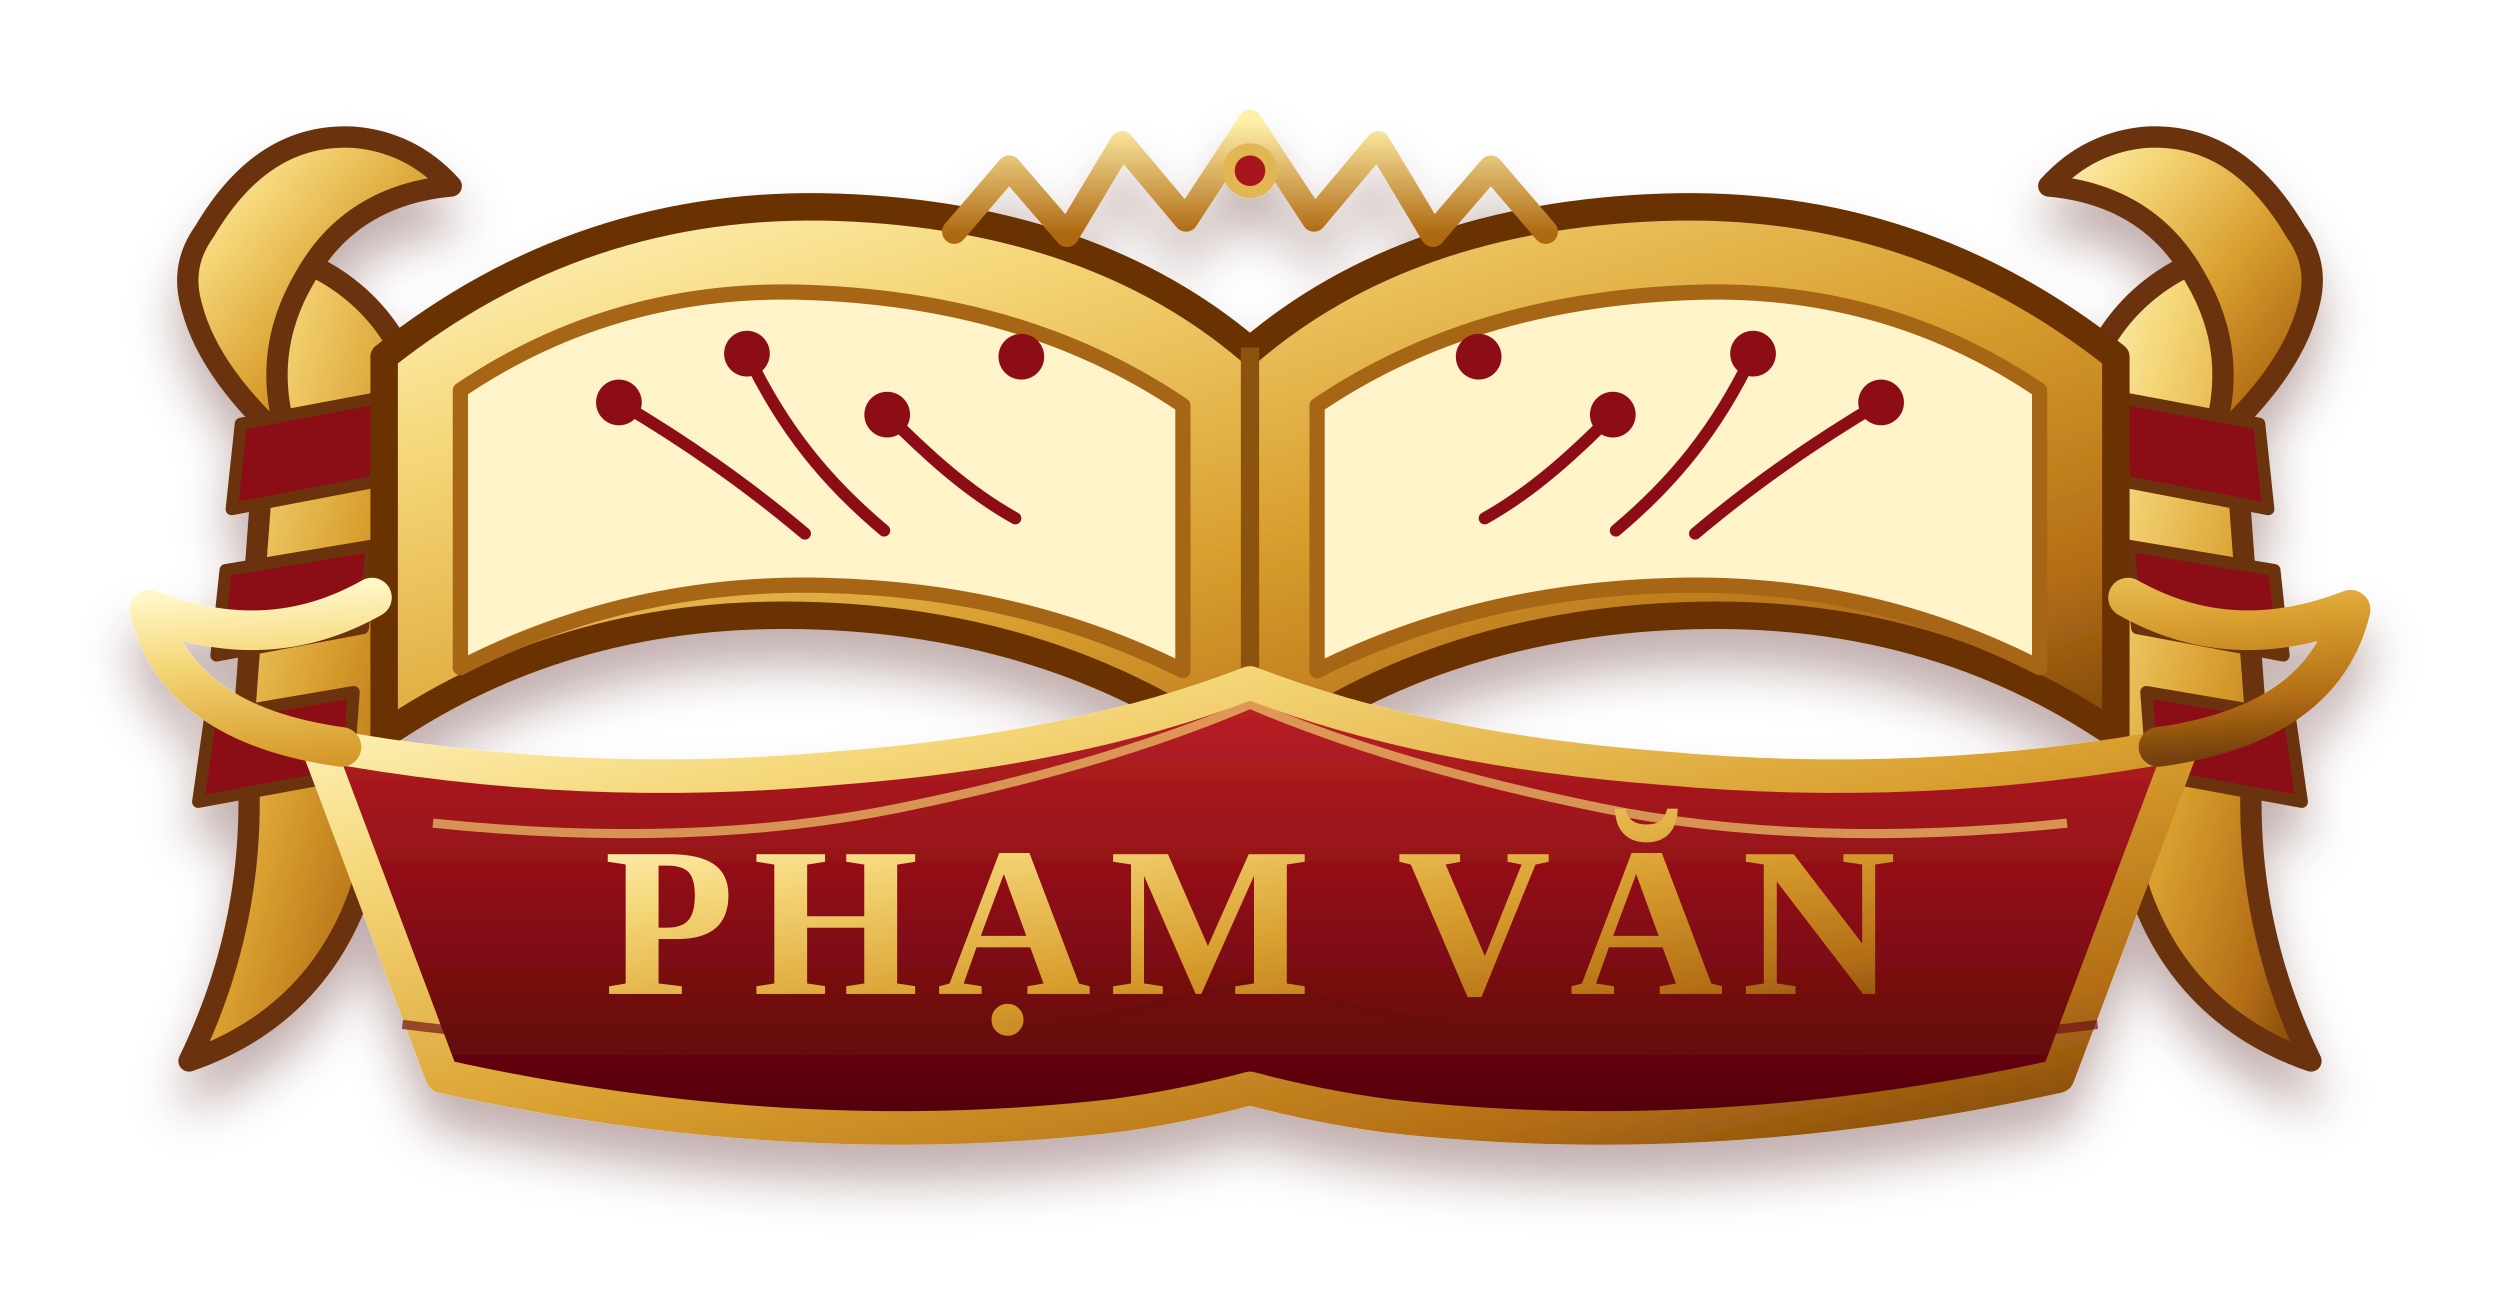
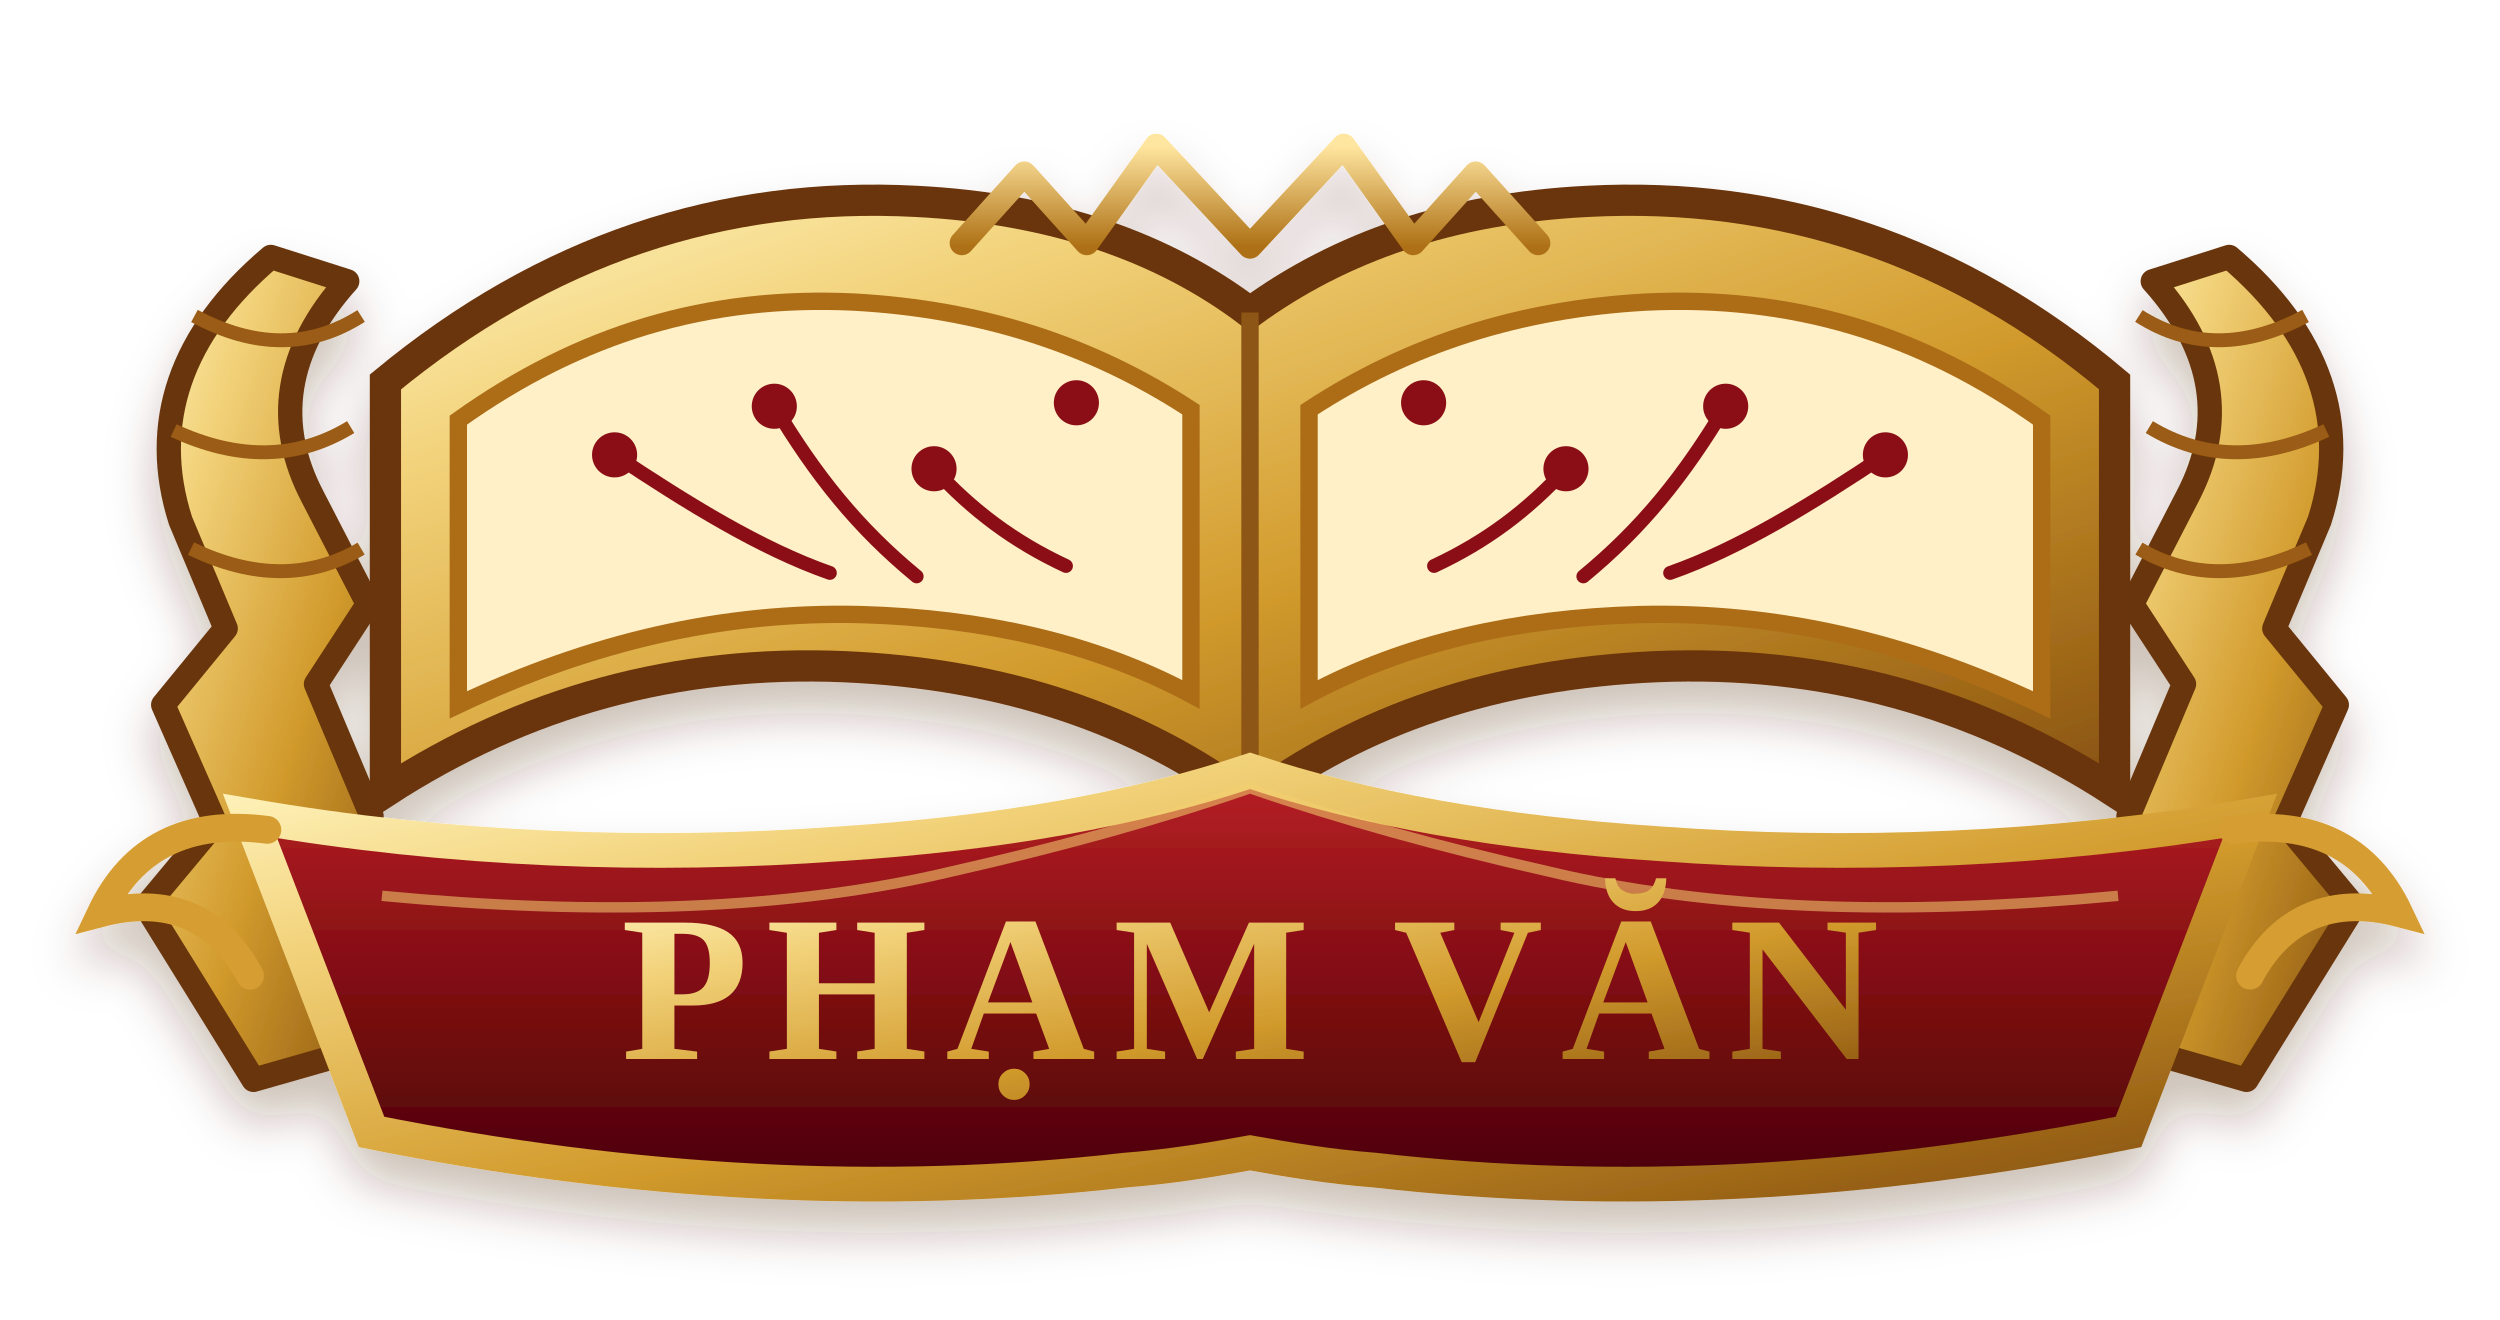
- <svg xmlns="http://www.w3.org/2000/svg" viewBox="0 0 820 430" role="img" aria-label="Gia phả họ Phạm Văn">
+ <svg xmlns="http://www.w3.org/2000/svg" viewBox="0 0 720 380" role="img" aria-label="Gia phả họ Phạm Văn">
  <defs>
-     <linearGradient id="g" x1="0" y1="0" x2="1" y2="1">
-       <stop stop-color="#fff7c8" />
-       <stop offset=".23" stop-color="#f5d779" />
-       <stop offset=".55" stop-color="#d99f2f" />
-       <stop offset=".82" stop-color="#b36d15" />
-       <stop offset="1" stop-color="#75400a" />
+     <linearGradient id="gold" x1="0" y1="0" x2="1" y2="1">
+       <stop stop-color="#fff4be" />
+       <stop offset=".23" stop-color="#f2d27a" />
+       <stop offset=".58" stop-color="#d29b2d" />
+       <stop offset="1" stop-color="#86500f" />
    </linearGradient>
-     <linearGradient id="g2" x1="0" y1="0" x2="0" y2="1">
-       <stop stop-color="#fff0a8" />
-       <stop offset="1" stop-color="#ae6811" />
+     <linearGradient id="gold2" x1="0" y1="0" x2="0" y2="1">
+       <stop stop-color="#ffe6a0" />
+       <stop offset="1" stop-color="#ae7015" />
    </linearGradient>
-     <linearGradient id="r" x1="0" y1="0" x2="0" y2="1">
-       <stop stop-color="#bd2325" />
-       <stop offset=".48" stop-color="#8d0e16" />
-       <stop offset="1" stop-color="#510307" />
+     <linearGradient id="red" x1="0" y1="0" x2="0" y2="1">
+       <stop stop-color="#b82125" />
+       <stop offset=".52" stop-color="#7f0c12" />
+       <stop offset="1" stop-color="#4b0307" />
    </linearGradient>
-     <filter id="s" x="-25%" y="-30%" width="150%" height="180%">
-       <feDropShadow dx="0" dy="12" stdDeviation="8" flood-color="#431000" flood-opacity=".32" />
+     <filter id="shadow" x="-30%" y="-30%" width="160%" height="180%">
+       <feDropShadow dx="0" dy="9" stdDeviation="7" flood-color="#4c1607" flood-opacity=".28" />
    </filter>
  </defs>
-   <g filter="url(#s)" stroke-linejoin="round">
-     <g fill="url(#g)" stroke="#6b3307" stroke-width="7">
-       <path d="M83 81c28 5 47 23 54 48l-15 149c-7 35-28 59-60 70 17-35 23-72 18-111l8-107c-22-13-28-29-18-49z" />
-       <path d="M737 81c-28 5-47 23-54 48l15 149c7 35 28 59 60 70-17-35-23-72-18-111l-8-107c22-13 28-29 18-49z" />
-       <path d="M67 76c13-22 29-32 49-31 12 1 23 6 32 16-22 2-38 12-48 30-10 17-12 35-5 55-17-15-28-30-32-45-3-10-1-18 4-25z" />
-       <path d="M753 76c-13-22-29-32-49-31-12 1-23 6-32 16 22 2 38 12 48 30 10 17 12 35 5 55 17-15 28-30 32-45 3-10 1-18-4-25z" />
+   <g filter="url(#shadow)">
+     <g stroke="#693608" stroke-width="7" stroke-linejoin="round">
+       <path d="M78 74c-26 22-35 48-26 76l13 31-18 22 15 34-20 24 31 50 42-12-24-43 16-21-16-38 15-23-16-31c-11-21-8-42 10-62z" fill="url(#gold)" />
+       <path d="M642 74c26 22 35 48 26 76l-13 31 18 22-15 34 20 24-31 50-42-12 24-43-16-21 16-38-15-23 16-31c11-21 8-42-10-62z" fill="url(#gold)" />
+       <path d="M56 91q26 14 48 0M50 124q28 13 51-1M55 158q27 13 49 0M664 91q-26 14-48 0M670 124q-28 13-51-1M665 158q-27 13-49 0" fill="none" stroke="#9a5b12" stroke-width="4" />
    </g>
-     <g fill="#8b0e15" stroke="#6b3307" stroke-width="4">
-       <path d="M79 139l48-9-4 28-47 9zM74 187l48-8-3 27-48 9zM69 235l47-8-2 27-49 9z" />
-       <path d="M741 139l-48-9 4 28 47 9zM746 187l-48-8 3 27 48 9zM751 235l-47-8 2 27 49 9z" />
+     <path d="M111 110c46-38 97-55 153-52 39 2 71 13 96 32 26-19 58-30 97-32 56-3 107 14 152 52v118c-40-26-84-38-132-36-46 2-85 15-117 39-32-24-71-37-117-39-48-2-92 10-132 36z" fill="url(#gold)" stroke="#6b3508" stroke-width="9" />
+     <path d="M132 121c35-25 72-36 114-34 36 2 68 12 97 31v82c-28-15-60-22-95-23-40-1-78 8-116 26z" fill="#fff0c7" stroke="#ad6d18" stroke-width="5" />
+     <path d="M588 121c-35-25-72-36-114-34-36 2-68 12-97 31v82c28-15 60-22 95-23 40-1 78 8 116 26z" fill="#fff0c7" stroke="#ad6d18" stroke-width="5" />
+     <path d="M360 90v139" stroke="#8d5613" stroke-width="5" />
+     <g fill="#8b1118" stroke="#8b1118" stroke-linecap="round">
+       <circle cx="177" cy="131" r="6" />
+       <circle cx="223" cy="117" r="6" />
+       <circle cx="269" cy="135" r="6" />
+       <circle cx="310" cy="116" r="6" />
+       <circle cx="410" cy="116" r="6" />
+       <circle cx="451" cy="135" r="6" />
+       <circle cx="497" cy="117" r="6" />
+       <circle cx="543" cy="131" r="6" />
+       <path d="M177 131c21 14 42 27 62 34M223 117c12 20 24 35 41 49M269 135c11 12 23 21 38 28M543 131c-21 14-42 27-62 34M497 117c-12 20-24 35-41 49M451 135c-11 12-23 21-38 28" fill="none" stroke-width="4" />
    </g>
-     <path d="M126 117c43-34 92-51 149-49 56 2 101 18 135 47 34-29 79-45 135-47 57-2 106 15 149 49v124c-41-28-88-41-142-39-55 2-102 18-142 48-40-30-87-46-142-48-54-2-101 11-142 39z" fill="url(#g)" stroke="#6a3106" stroke-width="9" />
-     <path d="M151 128c34-23 73-34 116-32 47 2 87 14 121 37v87c-36-18-75-27-118-28-42-1-82 8-119 27z" fill="#fff3c9" stroke="#a76617" stroke-width="5" />
-     <path d="M669 128c-34-23-73-34-116-32-47 2-87 14-121 37v87c36-18 75-27 118-28 42-1 82 8 119 27z" fill="#fff3c9" stroke="#a76617" stroke-width="5" />
-     <path d="M410 114v139" stroke="#8b5311" stroke-width="6" />
-     <g fill="#8d1018" stroke="#8d1018" stroke-linecap="round">
-       <circle cx="203" cy="132" r="7" />
-       <circle cx="245" cy="116" r="7" />
-       <circle cx="291" cy="136" r="7" />
-       <circle cx="335" cy="117" r="7" />
-       <circle cx="485" cy="117" r="7" />
-       <circle cx="529" cy="136" r="7" />
-       <circle cx="575" cy="116" r="7" />
-       <circle cx="617" cy="132" r="7" />
-       <path d="M203 132c22 13 42 27 61 43M245 116c12 25 26 42 45 58M291 136c13 13 26 25 42 34M617 132c-22 13-42 27-61 43M575 116c-12 25-26 42-45 58M529 136c-13 13-26 25-42 34" fill="none" stroke-width="4" />
-     </g>
-     <path d="M313 76l18-21 19 22 18-30 21 25 21-32 21 32 21-25 18 30 19-22 18 21" fill="none" stroke="url(#g2)" stroke-width="8" stroke-linecap="round" />
-     <circle cx="410" cy="56" r="7" fill="#a7161d" stroke="#e2b653" stroke-width="4" />
-     <path d="M104 244c59 11 115 13 170 8 52-4 97-13 136-28 39 15 84 24 136 28 55 5 111 3 170-8l-41 109c-77 17-150 21-220 13-15-2-30-5-45-9-15 4-30 7-45 9-70 8-143 4-220-13z" fill="url(#r)" stroke="url(#g)" stroke-width="11" />
-     <path d="M142 270c58 6 109 4 153-5 44-9 82-20 115-34 33 14 71 25 115 34 44 9 95 11 153 5" fill="none" stroke="#f0ca6b" stroke-width="3" stroke-opacity=".7" />
-     <path d="M132 336c78 10 150 10 216 0 23-4 44-9 62-14 18 5 39 10 62 14 66 10 138 10 216 0" fill="none" stroke="#6b0a11" stroke-width="3" stroke-opacity=".65" />
-     <text x="410" y="326" text-anchor="middle" font-family="Georgia,'Times New Roman',serif" font-size="70" font-weight="700" letter-spacing="6" fill="url(#g)">PHẠM VĂN</text>
-     <path d="M112 245c-36-5-57-20-63-45 26 10 50 9 73-4M708 245c36-5 57-20 63-45-26 10-50 9-73-4" fill="none" stroke="url(#g)" stroke-width="13" stroke-linecap="round" />
+     <path d="M277 70l18-20 18 20 20-28 27 29 27-29 20 28 18-20 18 20" fill="none" stroke="url(#gold2)" stroke-width="7" stroke-linecap="round" stroke-linejoin="round" />
+     <path d="M72 235c58 10 116 12 170 8 46-3 85-10 118-21 33 11 72 18 118 21 54 4 112 2 170-8l-35 91c-75 15-147 19-217 11-13-1-25-3-36-5-11 2-23 4-36 5-70 8-142 4-217-11z" fill="url(#red)" stroke="url(#gold)" stroke-width="10" />
+     <path d="M110 258c63 6 118 4 164-7 31-7 60-15 86-24 26 9 55 17 86 24 46 11 101 13 164 7" fill="none" stroke="#f3cf70" stroke-opacity=".56" stroke-width="3" />
+     <text x="360" y="305" text-anchor="middle" font-family="Georgia,'Times New Roman',serif" font-size="60" font-weight="700" letter-spacing="5" fill="url(#gold)">PHẠM VĂN</text>
+     <path d="M77 239c-23-3-39 5-48 24 19-5 34 1 43 18M643 239c23-3 39 5 48 24-19-5-34 1-43 18" fill="none" stroke="#d69d31" stroke-width="8" stroke-linecap="round" />
  </g>
</svg>
